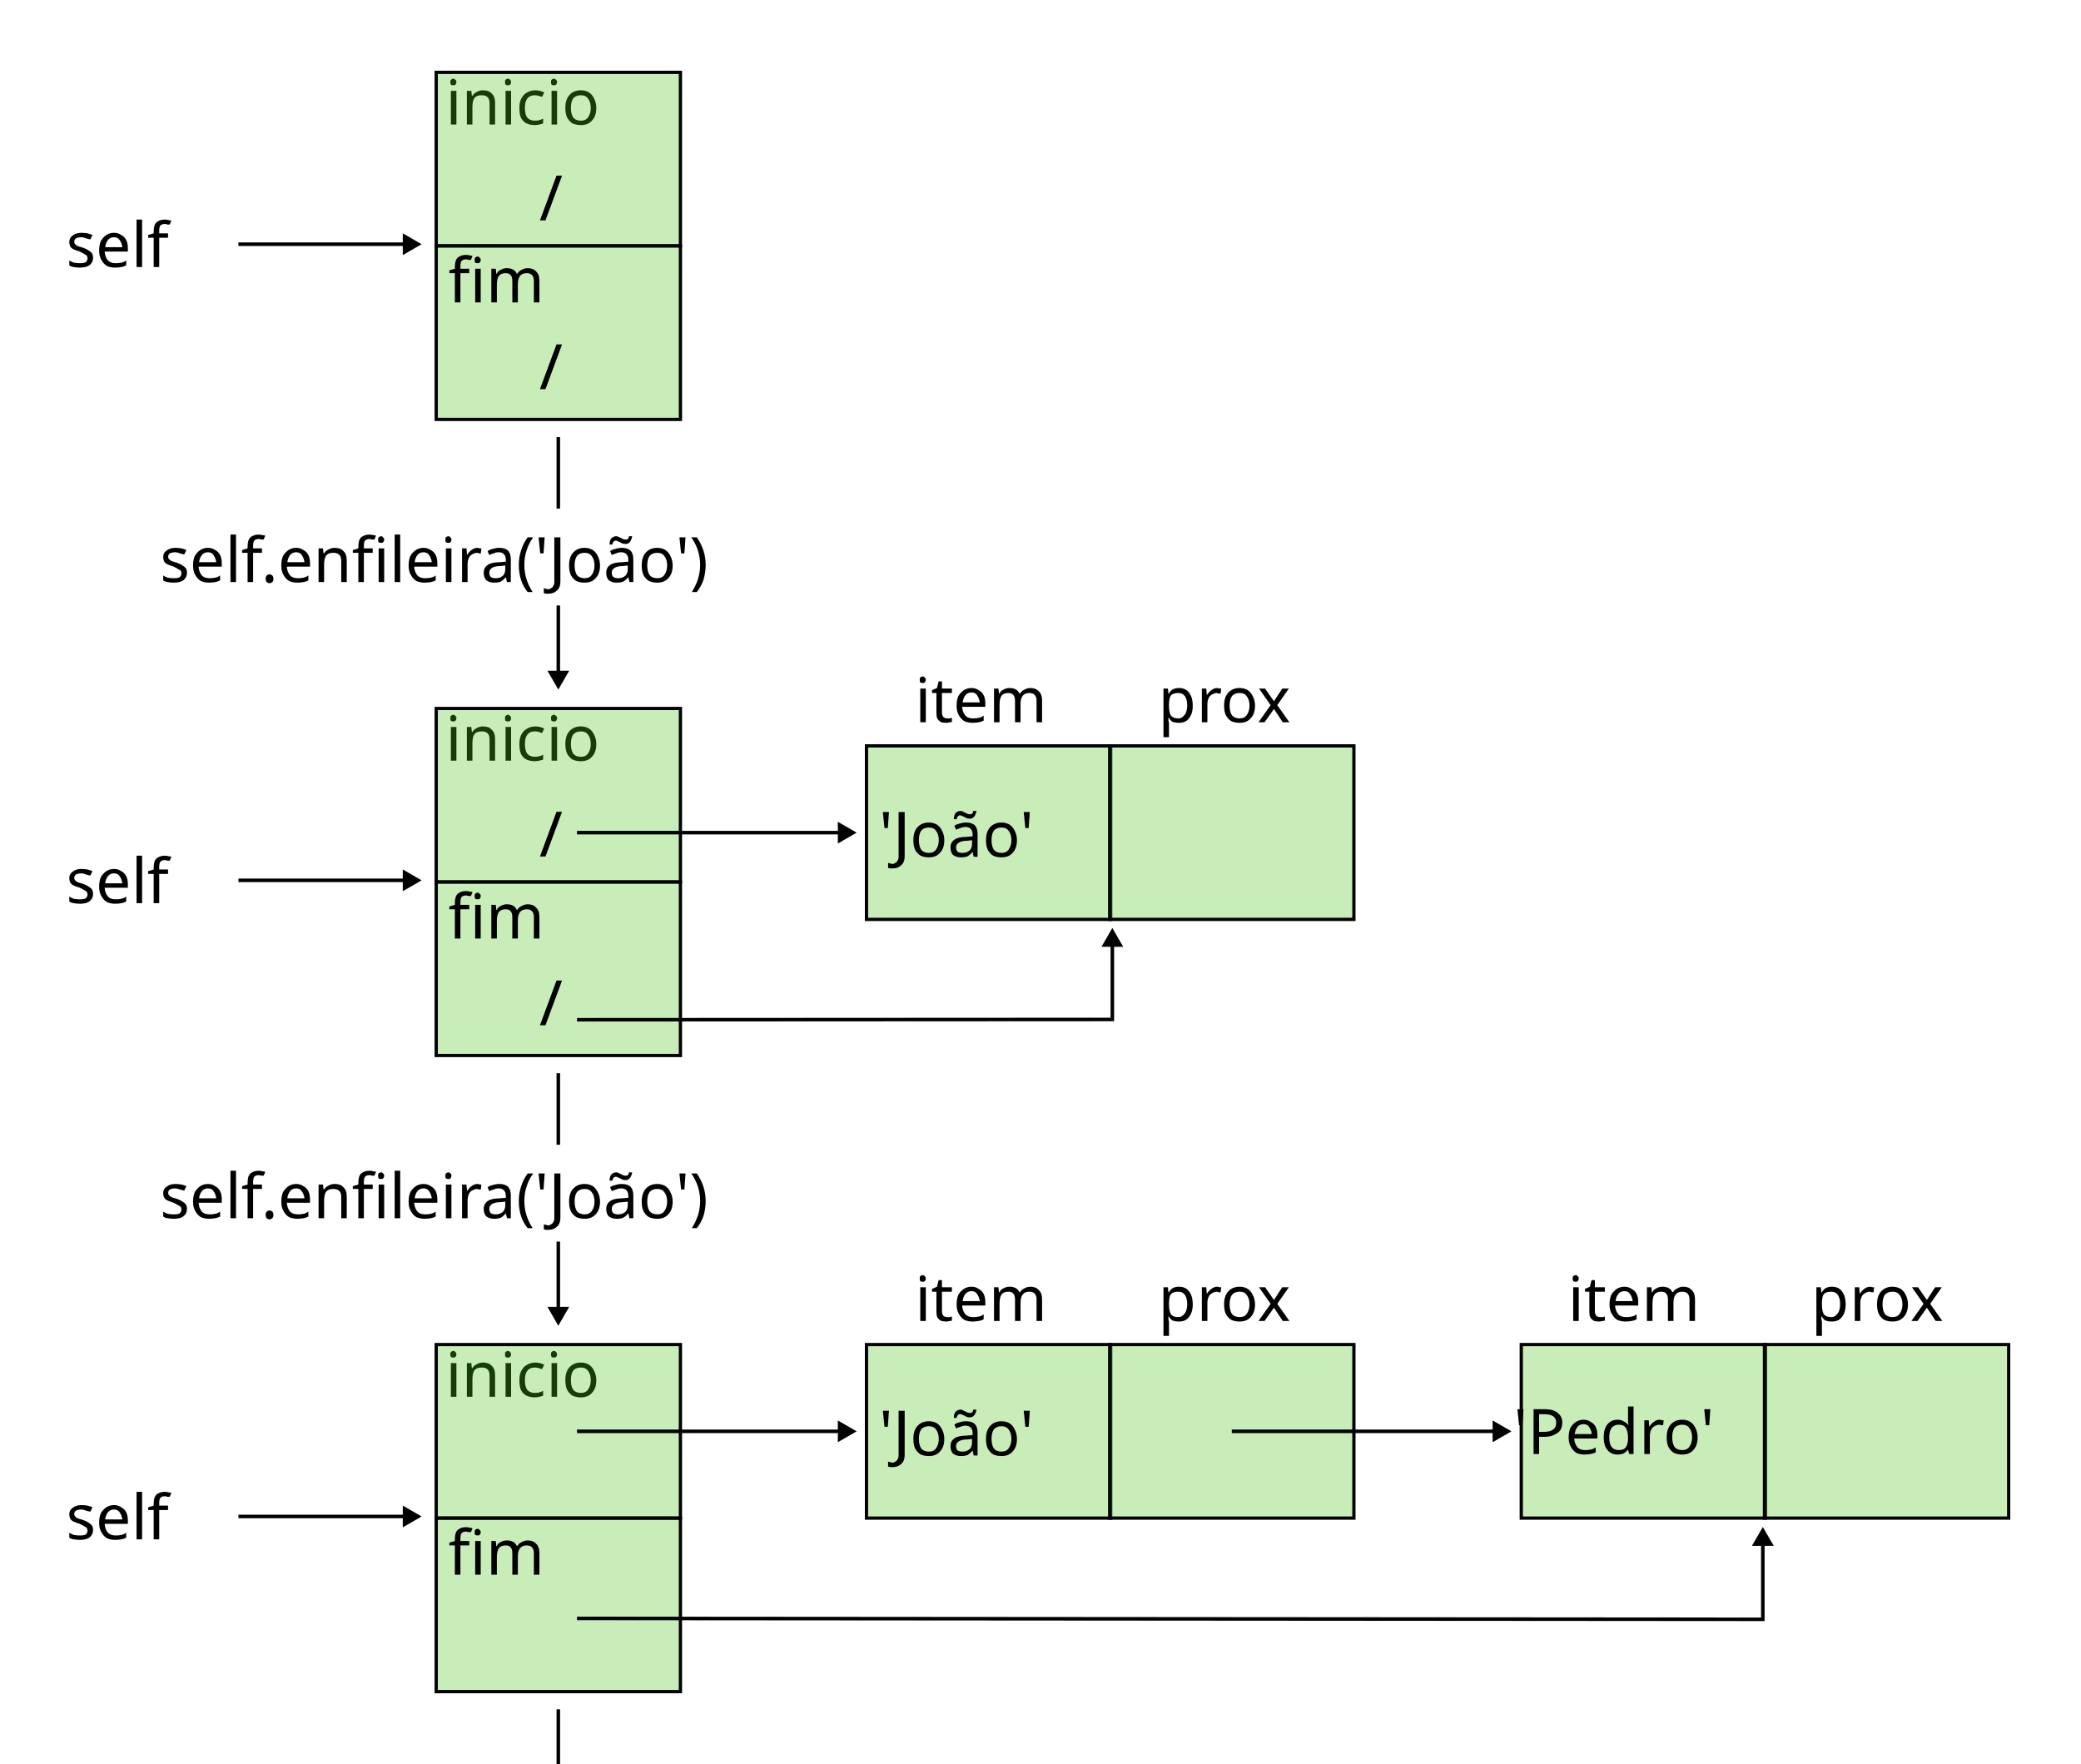
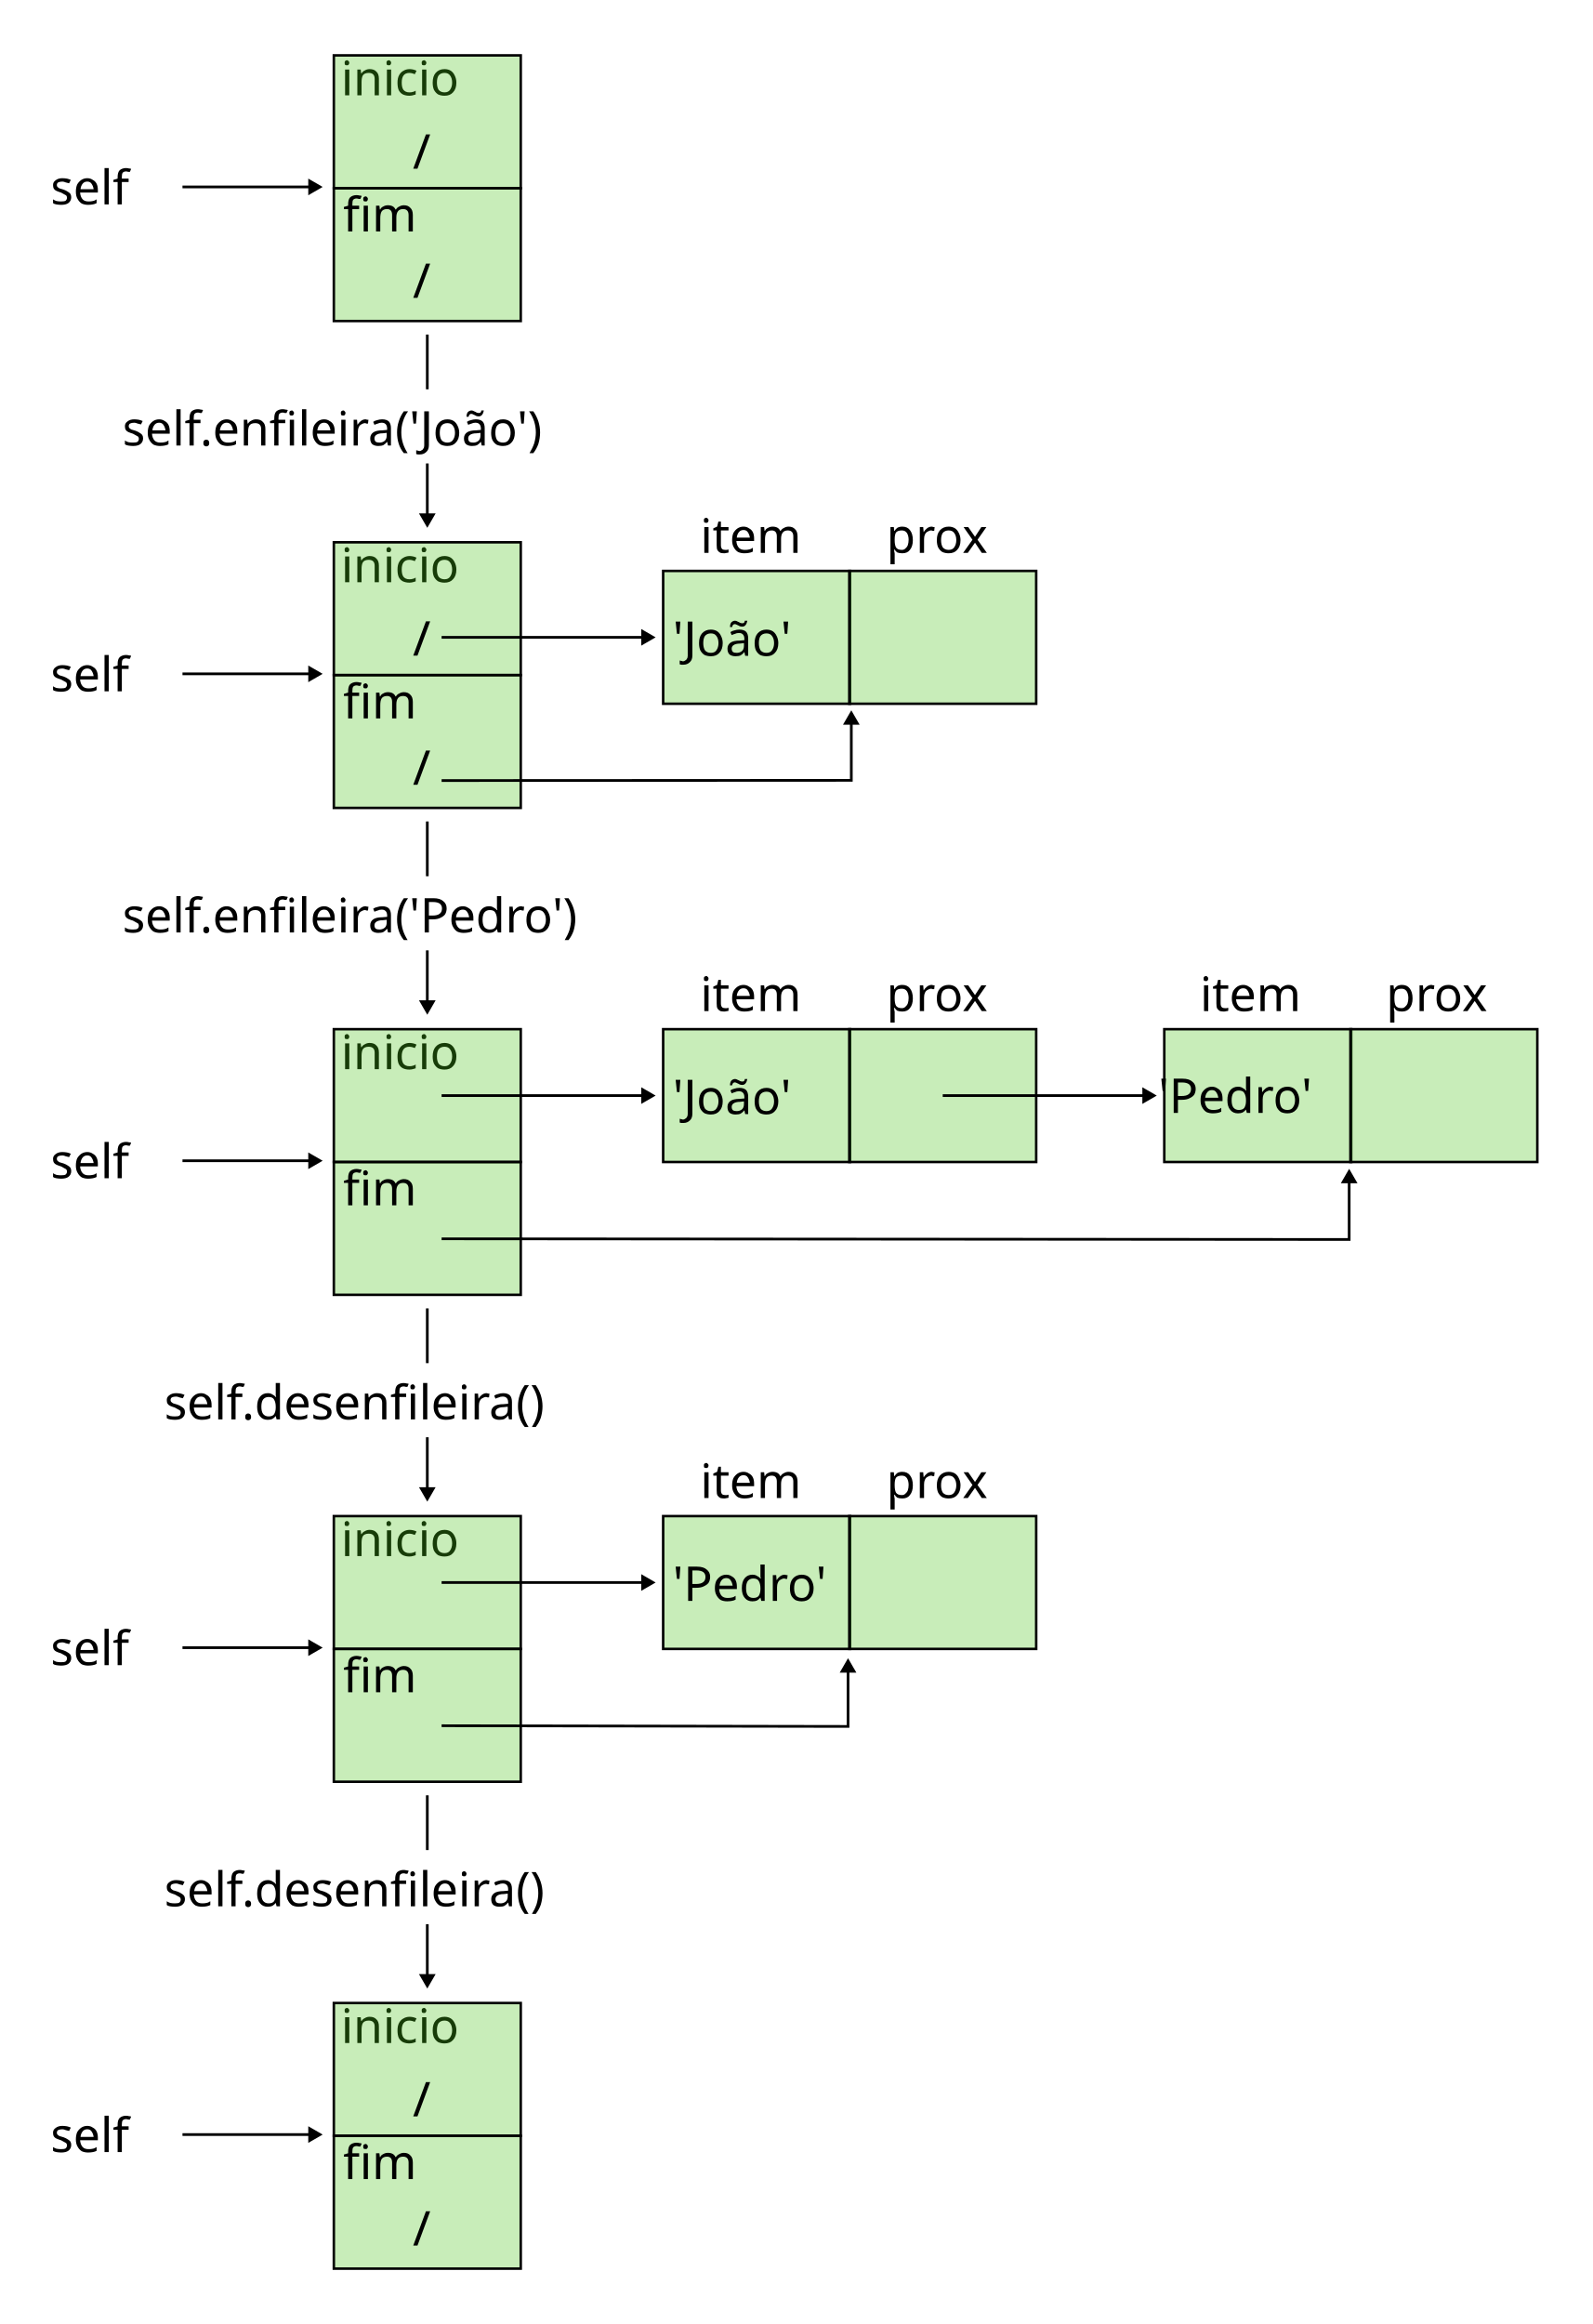
- <svg xmlns="http://www.w3.org/2000/svg" width="58.863mm" height="49.891mm" viewBox="0 0 58.863 49.891" version="1.1" id="svg1">
+ <svg xmlns="http://www.w3.org/2000/svg" width="58.863mm" height="85.874mm" viewBox="0 0 58.863 85.874" version="1.1" id="svg1">
  <defs id="defs1">
    <marker style="overflow:visible" id="Triangle" refX="0" refY="0" orient="auto-start-reverse" markerWidth="1" markerHeight="1" viewBox="0 0 1 1" preserveAspectRatio="xMidYMid">
      <path transform="scale(0.5)" style="fill:context-stroke;fill-rule:evenodd;stroke:context-stroke;stroke-width:1pt" d="M 5.77,0 -2.88,5 V -5 Z" id="path135" />
    </marker>
  </defs>
  <g id="layer1" transform="translate(-68.16059,-58.52085)">
    <text xml:space="preserve" style="font-style:normal;font-variant:normal;font-weight:normal;font-stretch:normal;font-size:1.764px;font-family:'Cascadia Mono';-inkscape-font-specification:'Cascadia Mono, Normal';font-variant-ligatures:normal;font-variant-caps:normal;font-variant-numeric:normal;font-variant-east-asian:normal;fill:#000000;fill-opacity:1;stroke:none;stroke-width:0.1;stroke-dasharray:none;stroke-opacity:1" x="100.915" y="95.882" id="text4">
      <tspan style="font-style:normal;font-variant:normal;font-weight:normal;font-stretch:normal;font-size:1.764px;font-family:'Cascadia Mono';-inkscape-font-specification:'Cascadia Mono, Normal';font-variant-ligatures:normal;font-variant-caps:normal;font-variant-numeric:normal;font-variant-east-asian:normal;fill:#000000;fill-opacity:1;stroke:none;stroke-width:0.1" x="100.915" y="95.882" id="tspan4">prox</tspan>
    </text>
    <text xml:space="preserve" style="font-style:normal;font-variant:normal;font-weight:normal;font-stretch:normal;font-size:1.764px;font-family:'Cascadia Mono';-inkscape-font-specification:'Cascadia Mono, Normal';font-variant-ligatures:normal;font-variant-caps:normal;font-variant-numeric:normal;font-variant-east-asian:normal;fill:#000000;fill-opacity:1;stroke:none;stroke-width:0.1;stroke-dasharray:none;stroke-opacity:1" x="80.759" y="98.026" id="text7">
      <tspan style="font-style:normal;font-variant:normal;font-weight:normal;font-stretch:normal;font-size:1.764px;font-family:'Cascadia Mono';-inkscape-font-specification:'Cascadia Mono, Normal';font-variant-ligatures:normal;font-variant-caps:normal;font-variant-numeric:normal;font-variant-east-asian:normal;stroke:none;stroke-width:0.1" x="80.759" y="98.026" id="tspan1">inicio</tspan>
    </text>
    <rect style="fill:#4ec41d;fill-opacity:0.306;stroke:#000000;stroke-width:0.092;stroke-dasharray:none;stroke-opacity:1" id="rect7" width="6.908" height="4.908" x="92.67" y="96.55" />
    <text xml:space="preserve" style="font-style:normal;font-variant:normal;font-weight:normal;font-stretch:normal;font-size:1.764px;font-family:'Cascadia Mono';-inkscape-font-specification:'Cascadia Mono, Normal';font-variant-ligatures:normal;font-variant-caps:normal;font-variant-numeric:normal;font-variant-east-asian:normal;fill:#000000;fill-opacity:1;stroke:none;stroke-width:0.1;stroke-dasharray:none;stroke-opacity:1" x="93.023" y="99.685" id="text8">
      <tspan id="tspan8" style="font-style:normal;font-variant:normal;font-weight:normal;font-stretch:normal;font-size:1.764px;font-family:'Cascadia Mono';-inkscape-font-specification:'Cascadia Mono, Normal';font-variant-ligatures:normal;font-variant-caps:normal;font-variant-numeric:normal;font-variant-east-asian:normal;stroke:none;stroke-width:0.1" x="93.023" y="99.685">'João'</tspan>
    </text>
    <rect style="fill:#4ec41d;fill-opacity:0.306;stroke:#000000;stroke-width:0.092;stroke-dasharray:none;stroke-opacity:1" id="rect8" width="6.908" height="4.908" x="99.549" y="96.55" />
    <rect style="fill:#4ec41d;fill-opacity:0.306;stroke:#000000;stroke-width:0.092;stroke-dasharray:none;stroke-opacity:1" id="rect9" width="6.908" height="4.908" x="111.191" y="96.55" />
    <text xml:space="preserve" style="font-style:normal;font-variant:normal;font-weight:normal;font-stretch:normal;font-size:1.764px;font-family:'Cascadia Mono';-inkscape-font-specification:'Cascadia Mono, Normal';font-variant-ligatures:normal;font-variant-caps:normal;font-variant-numeric:normal;font-variant-east-asian:normal;fill:#000000;fill-opacity:1;stroke:none;stroke-width:0.1;stroke-dasharray:none;stroke-opacity:1" x="110.974" y="99.642" id="text10">
      <tspan id="tspan10" style="font-style:normal;font-variant:normal;font-weight:normal;font-stretch:normal;font-size:1.764px;font-family:'Cascadia Mono';-inkscape-font-specification:'Cascadia Mono, Normal';font-variant-ligatures:normal;font-variant-caps:normal;font-variant-numeric:normal;font-variant-east-asian:normal;stroke:none;stroke-width:0.1" x="110.974" y="99.642">'Pedro'</tspan>
    </text>
    <rect style="fill:#4ec41d;fill-opacity:0.306;stroke:#000000;stroke-width:0.092;stroke-dasharray:none;stroke-opacity:1" id="rect10" width="6.908" height="4.908" x="118.07" y="96.55" />
    <path style="fill:#c6e9af;fill-opacity:1;stroke:#000000;stroke-width:0.1;stroke-dasharray:none;stroke-opacity:1;marker-end:url(#Triangle)" d="m 103.003,99.004 h 7.555" id="path10" />
    <text xml:space="preserve" style="font-style:normal;font-variant:normal;font-weight:normal;font-stretch:normal;font-size:1.764px;font-family:'Cascadia Mono';-inkscape-font-specification:'Cascadia Mono, Normal';font-variant-ligatures:normal;font-variant-caps:normal;font-variant-numeric:normal;font-variant-east-asian:normal;fill:#000000;fill-opacity:1;stroke:none;stroke-width:0.1;stroke-dasharray:none;stroke-opacity:1" x="94.036" y="95.882" id="text3">
      <tspan style="font-style:normal;font-variant:normal;font-weight:normal;font-stretch:normal;font-size:1.764px;font-family:'Cascadia Mono';-inkscape-font-specification:'Cascadia Mono, Normal';font-variant-ligatures:normal;font-variant-caps:normal;font-variant-numeric:normal;font-variant-east-asian:normal;fill:#000000;fill-opacity:1;stroke:none;stroke-width:0.1" x="94.036" y="95.882" id="tspan3">item</tspan>
    </text>
    <text xml:space="preserve" style="font-style:normal;font-variant:normal;font-weight:normal;font-stretch:normal;font-size:1.764px;font-family:'Cascadia Mono';-inkscape-font-specification:'Cascadia Mono, Normal';font-variant-ligatures:normal;font-variant-caps:normal;font-variant-numeric:normal;font-variant-east-asian:normal;fill:#000000;fill-opacity:1;stroke:none;stroke-width:0.1;stroke-dasharray:none;stroke-opacity:1" x="119.383" y="95.882" id="text5">
      <tspan style="font-style:normal;font-variant:normal;font-weight:normal;font-stretch:normal;font-size:1.764px;font-family:'Cascadia Mono';-inkscape-font-specification:'Cascadia Mono, Normal';font-variant-ligatures:normal;font-variant-caps:normal;font-variant-numeric:normal;font-variant-east-asian:normal;fill:#000000;fill-opacity:1;stroke:none;stroke-width:0.1" x="119.383" y="95.882" id="tspan5">prox</tspan>
    </text>
    <text xml:space="preserve" style="font-style:normal;font-variant:normal;font-weight:normal;font-stretch:normal;font-size:1.764px;font-family:'Cascadia Mono';-inkscape-font-specification:'Cascadia Mono, Normal';font-variant-ligatures:normal;font-variant-caps:normal;font-variant-numeric:normal;font-variant-east-asian:normal;fill:#000000;fill-opacity:1;stroke:none;stroke-width:0.1;stroke-dasharray:none;stroke-opacity:1" x="112.504" y="95.882" id="text6">
      <tspan style="font-style:normal;font-variant:normal;font-weight:normal;font-stretch:normal;font-size:1.764px;font-family:'Cascadia Mono';-inkscape-font-specification:'Cascadia Mono, Normal';font-variant-ligatures:normal;font-variant-caps:normal;font-variant-numeric:normal;font-variant-east-asian:normal;fill:#000000;fill-opacity:1;stroke:none;stroke-width:0.1" x="112.504" y="95.882" id="tspan6">item</tspan>
    </text>
    <rect style="fill:#4ec41d;fill-opacity:0.306;stroke:#000000;stroke-width:0.092;stroke-dasharray:none;stroke-opacity:1" id="rect13" width="6.908" height="4.908" x="80.499" y="96.55" />
    <path style="fill:#c6e9af;fill-opacity:1;stroke:#000000;stroke-width:0.1;stroke-dasharray:none;stroke-opacity:1;marker-end:url(#Triangle)" d="m 84.482,99.004 h 7.555" id="path14" />
    <rect style="fill:#4ec41d;fill-opacity:0.306;stroke:#000000;stroke-width:0.092;stroke-dasharray:none;stroke-opacity:1" id="rect14" width="6.908" height="4.908" x="80.499" y="101.458" />
    <text xml:space="preserve" style="font-style:normal;font-variant:normal;font-weight:normal;font-stretch:normal;font-size:1.764px;font-family:'Cascadia Mono';-inkscape-font-specification:'Cascadia Mono, Normal';font-variant-ligatures:normal;font-variant-caps:normal;font-variant-numeric:normal;font-variant-east-asian:normal;fill:#000000;fill-opacity:1;stroke:none;stroke-width:0.1;stroke-dasharray:none;stroke-opacity:1" x="80.839" y="103.056" id="text14">
      <tspan style="font-style:normal;font-variant:normal;font-weight:normal;font-stretch:normal;font-size:1.764px;font-family:'Cascadia Mono';-inkscape-font-specification:'Cascadia Mono, Normal';font-variant-ligatures:normal;font-variant-caps:normal;font-variant-numeric:normal;font-variant-east-asian:normal;stroke:none;stroke-width:0.1" x="80.839" y="103.056" id="tspan14">fim</tspan>
    </text>
    <path style="fill:none;fill-opacity:1;stroke:#000000;stroke-width:0.1;stroke-dasharray:none;stroke-opacity:1;marker-end:url(#Triangle)" d="m 84.482,104.296 33.542,0.025 v -2.256" id="path15" />
    <text xml:space="preserve" style="font-style:normal;font-variant:normal;font-weight:normal;font-stretch:normal;font-size:1.764px;font-family:'Cascadia Mono';-inkscape-font-specification:'Cascadia Mono, Normal';font-variant-ligatures:normal;font-variant-caps:normal;font-variant-numeric:normal;font-variant-east-asian:normal;fill:#000000;fill-opacity:1;stroke:none;stroke-width:0.1;stroke-dasharray:none;stroke-opacity:1" x="70.026" y="102.058" id="text15">
      <tspan style="font-style:normal;font-variant:normal;font-weight:normal;font-stretch:normal;font-size:1.764px;font-family:'Cascadia Mono';-inkscape-font-specification:'Cascadia Mono, Normal';font-variant-ligatures:normal;font-variant-caps:normal;font-variant-numeric:normal;font-variant-east-asian:normal;stroke:none;stroke-width:0.1" x="70.026" y="102.058" id="tspan15">self</tspan>
    </text>
    <path style="fill:#c6e9af;fill-opacity:1;stroke:#000000;stroke-width:0.1;stroke-dasharray:none;stroke-opacity:1;marker-end:url(#Triangle)" d="m 74.905,101.412 h 4.826" id="path16" />
    <text xml:space="preserve" style="font-style:normal;font-variant:normal;font-weight:normal;font-stretch:normal;font-size:1.764px;font-family:'Cascadia Mono';-inkscape-font-specification:'Cascadia Mono, Normal';font-variant-ligatures:normal;font-variant-caps:normal;font-variant-numeric:normal;font-variant-east-asian:normal;fill:#000000;fill-opacity:1;stroke:none;stroke-width:0.1;stroke-dasharray:none;stroke-opacity:1" x="80.759" y="62.043" id="text16">
      <tspan style="font-style:normal;font-variant:normal;font-weight:normal;font-stretch:normal;font-size:1.764px;font-family:'Cascadia Mono';-inkscape-font-specification:'Cascadia Mono, Normal';font-variant-ligatures:normal;font-variant-caps:normal;font-variant-numeric:normal;font-variant-east-asian:normal;stroke:none;stroke-width:0.1" x="80.759" y="62.043" id="tspan16">inicio</tspan>
    </text>
    <rect style="fill:#4ec41d;fill-opacity:0.306;stroke:#000000;stroke-width:0.092;stroke-dasharray:none;stroke-opacity:1" id="rect16" width="6.908" height="4.908" x="80.499" y="60.567" />
    <rect style="fill:#4ec41d;fill-opacity:0.306;stroke:#000000;stroke-width:0.092;stroke-dasharray:none;stroke-opacity:1" id="rect17" width="6.908" height="4.908" x="80.499" y="65.475" />
    <text xml:space="preserve" style="font-style:normal;font-variant:normal;font-weight:normal;font-stretch:normal;font-size:1.764px;font-family:'Cascadia Mono';-inkscape-font-specification:'Cascadia Mono, Normal';font-variant-ligatures:normal;font-variant-caps:normal;font-variant-numeric:normal;font-variant-east-asian:normal;fill:#000000;fill-opacity:1;stroke:none;stroke-width:0.1;stroke-dasharray:none;stroke-opacity:1" x="80.839" y="67.073" id="text17">
      <tspan style="font-style:normal;font-variant:normal;font-weight:normal;font-stretch:normal;font-size:1.764px;font-family:'Cascadia Mono';-inkscape-font-specification:'Cascadia Mono, Normal';font-variant-ligatures:normal;font-variant-caps:normal;font-variant-numeric:normal;font-variant-east-asian:normal;stroke:none;stroke-width:0.1" x="80.839" y="67.073" id="tspan17">fim</tspan>
    </text>
    <text xml:space="preserve" style="font-style:normal;font-variant:normal;font-weight:normal;font-stretch:normal;font-size:1.764px;font-family:'Cascadia Mono';-inkscape-font-specification:'Cascadia Mono, Normal';font-variant-ligatures:normal;font-variant-caps:normal;font-variant-numeric:normal;font-variant-east-asian:normal;fill:#000000;fill-opacity:1;stroke:none;stroke-width:0.1;stroke-dasharray:none;stroke-opacity:1" x="70.026" y="66.074" id="text18">
      <tspan style="font-style:normal;font-variant:normal;font-weight:normal;font-stretch:normal;font-size:1.764px;font-family:'Cascadia Mono';-inkscape-font-specification:'Cascadia Mono, Normal';font-variant-ligatures:normal;font-variant-caps:normal;font-variant-numeric:normal;font-variant-east-asian:normal;stroke:none;stroke-width:0.1" x="70.026" y="66.074" id="tspan18">self</tspan>
    </text>
    <path style="fill:#c6e9af;fill-opacity:1;stroke:#000000;stroke-width:0.1;stroke-dasharray:none;stroke-opacity:1;marker-end:url(#Triangle)" d="m 74.905,65.428 h 4.826" id="path18" />
    <text xml:space="preserve" style="font-style:normal;font-variant:normal;font-weight:normal;font-stretch:normal;font-size:1.764px;font-family:'Cascadia Mono';-inkscape-font-specification:'Cascadia Mono, Normal';font-variant-ligatures:normal;font-variant-caps:normal;font-variant-numeric:normal;font-variant-east-asian:normal;fill:#000000;fill-opacity:1;stroke:none;stroke-width:0.1;stroke-dasharray:none;stroke-opacity:1" x="83.417" y="69.528" id="text19">
      <tspan id="tspan19" style="font-style:normal;font-variant:normal;font-weight:normal;font-stretch:normal;font-size:1.764px;font-family:'Cascadia Mono';-inkscape-font-specification:'Cascadia Mono, Normal';font-variant-ligatures:normal;font-variant-caps:normal;font-variant-numeric:normal;font-variant-east-asian:normal;stroke:none;stroke-width:0.1" x="83.417" y="69.528">/</tspan>
    </text>
    <text xml:space="preserve" style="font-style:normal;font-variant:normal;font-weight:normal;font-stretch:normal;font-size:1.764px;font-family:'Cascadia Mono';-inkscape-font-specification:'Cascadia Mono, Normal';font-variant-ligatures:normal;font-variant-caps:normal;font-variant-numeric:normal;font-variant-east-asian:normal;fill:#000000;fill-opacity:1;stroke:none;stroke-width:0.1;stroke-dasharray:none;stroke-opacity:1" x="83.417" y="64.754" id="text20">
      <tspan id="tspan20" style="font-style:normal;font-variant:normal;font-weight:normal;font-stretch:normal;font-size:1.764px;font-family:'Cascadia Mono';-inkscape-font-specification:'Cascadia Mono, Normal';font-variant-ligatures:normal;font-variant-caps:normal;font-variant-numeric:normal;font-variant-east-asian:normal;stroke:none;stroke-width:0.1" x="83.417" y="64.754">/</tspan>
    </text>
    <text xml:space="preserve" style="font-style:normal;font-variant:normal;font-weight:normal;font-stretch:normal;font-size:1.764px;font-family:'Cascadia Mono';-inkscape-font-specification:'Cascadia Mono, Normal';font-variant-ligatures:normal;font-variant-caps:normal;font-variant-numeric:normal;font-variant-east-asian:normal;fill:#000000;fill-opacity:1;stroke:none;stroke-width:0.1;stroke-dasharray:none;stroke-opacity:1" x="80.759" y="80.034" id="text21">
      <tspan style="font-style:normal;font-variant:normal;font-weight:normal;font-stretch:normal;font-size:1.764px;font-family:'Cascadia Mono';-inkscape-font-specification:'Cascadia Mono, Normal';font-variant-ligatures:normal;font-variant-caps:normal;font-variant-numeric:normal;font-variant-east-asian:normal;stroke:none;stroke-width:0.1" x="80.759" y="80.034" id="tspan21">inicio</tspan>
    </text>
    <rect style="fill:#4ec41d;fill-opacity:0.306;stroke:#000000;stroke-width:0.092;stroke-dasharray:none;stroke-opacity:1" id="rect21" width="6.908" height="4.908" x="80.499" y="78.559" />
    <rect style="fill:#4ec41d;fill-opacity:0.306;stroke:#000000;stroke-width:0.092;stroke-dasharray:none;stroke-opacity:1" id="rect22" width="6.908" height="4.908" x="80.499" y="83.466" />
    <text xml:space="preserve" style="font-style:normal;font-variant:normal;font-weight:normal;font-stretch:normal;font-size:1.764px;font-family:'Cascadia Mono';-inkscape-font-specification:'Cascadia Mono, Normal';font-variant-ligatures:normal;font-variant-caps:normal;font-variant-numeric:normal;font-variant-east-asian:normal;fill:#000000;fill-opacity:1;stroke:none;stroke-width:0.1;stroke-dasharray:none;stroke-opacity:1" x="80.839" y="85.065" id="text22">
      <tspan style="font-style:normal;font-variant:normal;font-weight:normal;font-stretch:normal;font-size:1.764px;font-family:'Cascadia Mono';-inkscape-font-specification:'Cascadia Mono, Normal';font-variant-ligatures:normal;font-variant-caps:normal;font-variant-numeric:normal;font-variant-east-asian:normal;stroke:none;stroke-width:0.1" x="80.839" y="85.065" id="tspan22">fim</tspan>
    </text>
    <text xml:space="preserve" style="font-style:normal;font-variant:normal;font-weight:normal;font-stretch:normal;font-size:1.764px;font-family:'Cascadia Mono';-inkscape-font-specification:'Cascadia Mono, Normal';font-variant-ligatures:normal;font-variant-caps:normal;font-variant-numeric:normal;font-variant-east-asian:normal;fill:#000000;fill-opacity:1;stroke:none;stroke-width:0.1;stroke-dasharray:none;stroke-opacity:1" x="70.026" y="84.066" id="text23">
      <tspan style="font-style:normal;font-variant:normal;font-weight:normal;font-stretch:normal;font-size:1.764px;font-family:'Cascadia Mono';-inkscape-font-specification:'Cascadia Mono, Normal';font-variant-ligatures:normal;font-variant-caps:normal;font-variant-numeric:normal;font-variant-east-asian:normal;stroke:none;stroke-width:0.1" x="70.026" y="84.066" id="tspan23">self</tspan>
    </text>
    <path style="fill:#c6e9af;fill-opacity:1;stroke:#000000;stroke-width:0.1;stroke-dasharray:none;stroke-opacity:1;marker-end:url(#Triangle)" d="m 74.905,83.42 h 4.826" id="path23" />
    <text xml:space="preserve" style="font-style:normal;font-variant:normal;font-weight:normal;font-stretch:normal;font-size:1.764px;font-family:'Cascadia Mono';-inkscape-font-specification:'Cascadia Mono, Normal';font-variant-ligatures:normal;font-variant-caps:normal;font-variant-numeric:normal;font-variant-east-asian:normal;fill:#000000;fill-opacity:1;stroke:none;stroke-width:0.1;stroke-dasharray:none;stroke-opacity:1" x="83.417" y="87.52" id="text24">
      <tspan id="tspan24" style="font-style:normal;font-variant:normal;font-weight:normal;font-stretch:normal;font-size:1.764px;font-family:'Cascadia Mono';-inkscape-font-specification:'Cascadia Mono, Normal';font-variant-ligatures:normal;font-variant-caps:normal;font-variant-numeric:normal;font-variant-east-asian:normal;stroke:none;stroke-width:0.1" x="83.417" y="87.52">/</tspan>
    </text>
    <text xml:space="preserve" style="font-style:normal;font-variant:normal;font-weight:normal;font-stretch:normal;font-size:1.764px;font-family:'Cascadia Mono';-inkscape-font-specification:'Cascadia Mono, Normal';font-variant-ligatures:normal;font-variant-caps:normal;font-variant-numeric:normal;font-variant-east-asian:normal;fill:#000000;fill-opacity:1;stroke:none;stroke-width:0.1;stroke-dasharray:none;stroke-opacity:1" x="83.417" y="82.746" id="text25">
      <tspan id="tspan25" style="font-style:normal;font-variant:normal;font-weight:normal;font-stretch:normal;font-size:1.764px;font-family:'Cascadia Mono';-inkscape-font-specification:'Cascadia Mono, Normal';font-variant-ligatures:normal;font-variant-caps:normal;font-variant-numeric:normal;font-variant-east-asian:normal;stroke:none;stroke-width:0.1" x="83.417" y="82.746">/</tspan>
    </text>
    <text xml:space="preserve" style="font-style:normal;font-variant:normal;font-weight:normal;font-stretch:normal;font-size:1.764px;font-family:'Cascadia Mono';-inkscape-font-specification:'Cascadia Mono, Normal';font-variant-ligatures:normal;font-variant-caps:normal;font-variant-numeric:normal;font-variant-east-asian:normal;fill:#000000;fill-opacity:1;stroke:none;stroke-width:0.1;stroke-dasharray:none;stroke-opacity:1" x="72.682" y="74.985" id="text26">
      <tspan style="font-style:normal;font-variant:normal;font-weight:normal;font-stretch:normal;font-size:1.764px;font-family:'Cascadia Mono';-inkscape-font-specification:'Cascadia Mono, Normal';font-variant-ligatures:normal;font-variant-caps:normal;font-variant-numeric:normal;font-variant-east-asian:normal;stroke:none;stroke-width:0.1" x="72.682" y="74.985" id="tspan26">self.enfileira('João')</tspan>
    </text>
    <path style="fill:none;fill-opacity:1;stroke:#000000;stroke-width:0.1;stroke-dasharray:none;stroke-opacity:1" d="M 83.953,70.883 V 72.906" id="path26" />
    <text xml:space="preserve" style="font-style:normal;font-variant:normal;font-weight:normal;font-stretch:normal;font-size:1.764px;font-family:'Cascadia Mono';-inkscape-font-specification:'Cascadia Mono, Normal';font-variant-ligatures:normal;font-variant-caps:normal;font-variant-numeric:normal;font-variant-east-asian:normal;fill:#000000;fill-opacity:1;stroke:none;stroke-width:0.1;stroke-dasharray:none;stroke-opacity:1" x="100.915" y="78.949" id="text27">
      <tspan style="font-style:normal;font-variant:normal;font-weight:normal;font-stretch:normal;font-size:1.764px;font-family:'Cascadia Mono';-inkscape-font-specification:'Cascadia Mono, Normal';font-variant-ligatures:normal;font-variant-caps:normal;font-variant-numeric:normal;font-variant-east-asian:normal;fill:#000000;fill-opacity:1;stroke:none;stroke-width:0.1" x="100.915" y="78.949" id="tspan27">prox</tspan>
    </text>
    <rect style="fill:#4ec41d;fill-opacity:0.306;stroke:#000000;stroke-width:0.092;stroke-dasharray:none;stroke-opacity:1" id="rect27" width="6.908" height="4.908" x="92.67" y="79.617" />
    <text xml:space="preserve" style="font-style:normal;font-variant:normal;font-weight:normal;font-stretch:normal;font-size:1.764px;font-family:'Cascadia Mono';-inkscape-font-specification:'Cascadia Mono, Normal';font-variant-ligatures:normal;font-variant-caps:normal;font-variant-numeric:normal;font-variant-east-asian:normal;fill:#000000;fill-opacity:1;stroke:none;stroke-width:0.1;stroke-dasharray:none;stroke-opacity:1" x="93.023" y="82.751" id="text28">
      <tspan id="tspan28" style="font-style:normal;font-variant:normal;font-weight:normal;font-stretch:normal;font-size:1.764px;font-family:'Cascadia Mono';-inkscape-font-specification:'Cascadia Mono, Normal';font-variant-ligatures:normal;font-variant-caps:normal;font-variant-numeric:normal;font-variant-east-asian:normal;stroke:none;stroke-width:0.1" x="93.023" y="82.751">'João'</tspan>
    </text>
    <rect style="fill:#4ec41d;fill-opacity:0.306;stroke:#000000;stroke-width:0.092;stroke-dasharray:none;stroke-opacity:1" id="rect28" width="6.908" height="4.908" x="99.549" y="79.617" />
    <text xml:space="preserve" style="font-style:normal;font-variant:normal;font-weight:normal;font-stretch:normal;font-size:1.764px;font-family:'Cascadia Mono';-inkscape-font-specification:'Cascadia Mono, Normal';font-variant-ligatures:normal;font-variant-caps:normal;font-variant-numeric:normal;font-variant-east-asian:normal;fill:#000000;fill-opacity:1;stroke:none;stroke-width:0.1;stroke-dasharray:none;stroke-opacity:1" x="94.036" y="78.949" id="text33">
      <tspan style="font-style:normal;font-variant:normal;font-weight:normal;font-stretch:normal;font-size:1.764px;font-family:'Cascadia Mono';-inkscape-font-specification:'Cascadia Mono, Normal';font-variant-ligatures:normal;font-variant-caps:normal;font-variant-numeric:normal;font-variant-east-asian:normal;fill:#000000;fill-opacity:1;stroke:none;stroke-width:0.1" x="94.036" y="78.949" id="tspan33">item</tspan>
    </text>
    <path style="fill:#c6e9af;fill-opacity:1;stroke:#000000;stroke-width:0.1;stroke-dasharray:none;stroke-opacity:1;marker-end:url(#Triangle)" d="m 84.482,82.071 h 7.555" id="path37" />
    <path style="fill:none;fill-opacity:1;stroke:#000000;stroke-width:0.1;stroke-dasharray:none;stroke-opacity:1;marker-end:url(#Triangle)" d="m 84.482,87.363 15.142,-0.008 v -2.232" id="path38" />
    <path style="fill:none;fill-opacity:1;stroke:#000000;stroke-width:0.1;stroke-dasharray:none;stroke-opacity:1;marker-end:url(#Triangle)" d="m 83.953,75.646 v 2.023" id="path39" />
    <text xml:space="preserve" style="font-style:normal;font-variant:normal;font-weight:normal;font-stretch:normal;font-size:1.764px;font-family:'Cascadia Mono';-inkscape-font-specification:'Cascadia Mono, Normal';font-variant-ligatures:normal;font-variant-caps:normal;font-variant-numeric:normal;font-variant-east-asian:normal;fill:#000000;fill-opacity:1;stroke:none;stroke-width:0.1;stroke-dasharray:none;stroke-opacity:1" x="72.682" y="92.976" id="text39">
-       <tspan style="font-style:normal;font-variant:normal;font-weight:normal;font-stretch:normal;font-size:1.764px;font-family:'Cascadia Mono';-inkscape-font-specification:'Cascadia Mono, Normal';font-variant-ligatures:normal;font-variant-caps:normal;font-variant-numeric:normal;font-variant-east-asian:normal;stroke:none;stroke-width:0.1" x="72.682" y="92.976" id="tspan39">self.enfileira('João')</tspan>
+       <tspan style="font-style:normal;font-variant:normal;font-weight:normal;font-stretch:normal;font-size:1.764px;font-family:'Cascadia Mono';-inkscape-font-specification:'Cascadia Mono, Normal';font-variant-ligatures:normal;font-variant-caps:normal;font-variant-numeric:normal;font-variant-east-asian:normal;stroke:none;stroke-width:0.1" x="72.682" y="92.976" id="tspan39">self.enfileira('Pedro')</tspan>
    </text>
    <path style="fill:none;fill-opacity:1;stroke:#000000;stroke-width:0.1;stroke-dasharray:none;stroke-opacity:1" d="m 83.953,88.875 v 2.023" id="path40" />
    <path style="fill:none;fill-opacity:1;stroke:#000000;stroke-width:0.1;stroke-dasharray:none;stroke-opacity:1;marker-end:url(#Triangle)" d="m 83.953,93.638 v 2.023" id="path41" />
    <text xml:space="preserve" style="font-style:normal;font-variant:normal;font-weight:normal;font-stretch:normal;font-size:1.764px;font-family:'Cascadia Mono';-inkscape-font-specification:'Cascadia Mono, Normal';font-variant-ligatures:normal;font-variant-caps:normal;font-variant-numeric:normal;font-variant-east-asian:normal;fill:#000000;fill-opacity:1;stroke:none;stroke-width:0.1;stroke-dasharray:none;stroke-opacity:1" x="100.915" y="113.874" id="text41">
      <tspan style="font-style:normal;font-variant:normal;font-weight:normal;font-stretch:normal;font-size:1.764px;font-family:'Cascadia Mono';-inkscape-font-specification:'Cascadia Mono, Normal';font-variant-ligatures:normal;font-variant-caps:normal;font-variant-numeric:normal;font-variant-east-asian:normal;fill:#000000;fill-opacity:1;stroke:none;stroke-width:0.1" x="100.915" y="113.874" id="tspan41">prox</tspan>
    </text>
    <text xml:space="preserve" style="font-style:normal;font-variant:normal;font-weight:normal;font-stretch:normal;font-size:1.764px;font-family:'Cascadia Mono';-inkscape-font-specification:'Cascadia Mono, Normal';font-variant-ligatures:normal;font-variant-caps:normal;font-variant-numeric:normal;font-variant-east-asian:normal;fill:#000000;fill-opacity:1;stroke:none;stroke-width:0.1;stroke-dasharray:none;stroke-opacity:1" x="80.759" y="116.018" id="text42">
      <tspan style="font-style:normal;font-variant:normal;font-weight:normal;font-stretch:normal;font-size:1.764px;font-family:'Cascadia Mono';-inkscape-font-specification:'Cascadia Mono, Normal';font-variant-ligatures:normal;font-variant-caps:normal;font-variant-numeric:normal;font-variant-east-asian:normal;stroke:none;stroke-width:0.1" x="80.759" y="116.018" id="tspan42">inicio</tspan>
    </text>
    <rect style="fill:#4ec41d;fill-opacity:0.306;stroke:#000000;stroke-width:0.092;stroke-dasharray:none;stroke-opacity:1" id="rect42" width="6.908" height="4.908" x="92.67" y="114.542" />
    <text xml:space="preserve" style="font-style:normal;font-variant:normal;font-weight:normal;font-stretch:normal;font-size:1.764px;font-family:'Cascadia Mono';-inkscape-font-specification:'Cascadia Mono, Normal';font-variant-ligatures:normal;font-variant-caps:normal;font-variant-numeric:normal;font-variant-east-asian:normal;fill:#000000;fill-opacity:1;stroke:none;stroke-width:0.1;stroke-dasharray:none;stroke-opacity:1" x="93.023" y="117.676" id="text43">
      <tspan id="tspan43" style="font-style:normal;font-variant:normal;font-weight:normal;font-stretch:normal;font-size:1.764px;font-family:'Cascadia Mono';-inkscape-font-specification:'Cascadia Mono, Normal';font-variant-ligatures:normal;font-variant-caps:normal;font-variant-numeric:normal;font-variant-east-asian:normal;stroke:none;stroke-width:0.1" x="93.023" y="117.676">'Pedro'</tspan>
    </text>
    <rect style="fill:#4ec41d;fill-opacity:0.306;stroke:#000000;stroke-width:0.092;stroke-dasharray:none;stroke-opacity:1" id="rect43" width="6.908" height="4.908" x="99.549" y="114.542" />
    <text xml:space="preserve" style="font-style:normal;font-variant:normal;font-weight:normal;font-stretch:normal;font-size:1.764px;font-family:'Cascadia Mono';-inkscape-font-specification:'Cascadia Mono, Normal';font-variant-ligatures:normal;font-variant-caps:normal;font-variant-numeric:normal;font-variant-east-asian:normal;fill:#000000;fill-opacity:1;stroke:none;stroke-width:0.1;stroke-dasharray:none;stroke-opacity:1" x="94.036" y="113.874" id="text45">
      <tspan style="font-style:normal;font-variant:normal;font-weight:normal;font-stretch:normal;font-size:1.764px;font-family:'Cascadia Mono';-inkscape-font-specification:'Cascadia Mono, Normal';font-variant-ligatures:normal;font-variant-caps:normal;font-variant-numeric:normal;font-variant-east-asian:normal;fill:#000000;fill-opacity:1;stroke:none;stroke-width:0.1" x="94.036" y="113.874" id="tspan45">item</tspan>
    </text>
    <rect style="fill:#4ec41d;fill-opacity:0.306;stroke:#000000;stroke-width:0.092;stroke-dasharray:none;stroke-opacity:1" id="rect46" width="6.908" height="4.908" x="80.499" y="114.542" />
    <path style="fill:#c6e9af;fill-opacity:1;stroke:#000000;stroke-width:0.1;stroke-dasharray:none;stroke-opacity:1;marker-end:url(#Triangle)" d="m 84.482,116.996 h 7.555" id="path46" />
    <rect style="fill:#4ec41d;fill-opacity:0.306;stroke:#000000;stroke-width:0.092;stroke-dasharray:none;stroke-opacity:1" id="rect47" width="6.908" height="4.908" x="80.499" y="119.45" />
    <text xml:space="preserve" style="font-style:normal;font-variant:normal;font-weight:normal;font-stretch:normal;font-size:1.764px;font-family:'Cascadia Mono';-inkscape-font-specification:'Cascadia Mono, Normal';font-variant-ligatures:normal;font-variant-caps:normal;font-variant-numeric:normal;font-variant-east-asian:normal;fill:#000000;fill-opacity:1;stroke:none;stroke-width:0.1;stroke-dasharray:none;stroke-opacity:1" x="80.839" y="121.048" id="text47">
      <tspan style="font-style:normal;font-variant:normal;font-weight:normal;font-stretch:normal;font-size:1.764px;font-family:'Cascadia Mono';-inkscape-font-specification:'Cascadia Mono, Normal';font-variant-ligatures:normal;font-variant-caps:normal;font-variant-numeric:normal;font-variant-east-asian:normal;stroke:none;stroke-width:0.1" x="80.839" y="121.048" id="tspan47">fim</tspan>
    </text>
    <path style="fill:none;fill-opacity:1;stroke:#000000;stroke-width:0.1;stroke-dasharray:none;stroke-opacity:1;marker-end:url(#Triangle)" d="m 84.482,122.288 15.021,0.026 4e-6,-2.165" id="path47" />
    <text xml:space="preserve" style="font-style:normal;font-variant:normal;font-weight:normal;font-stretch:normal;font-size:1.764px;font-family:'Cascadia Mono';-inkscape-font-specification:'Cascadia Mono, Normal';font-variant-ligatures:normal;font-variant-caps:normal;font-variant-numeric:normal;font-variant-east-asian:normal;fill:#000000;fill-opacity:1;stroke:none;stroke-width:0.1;stroke-dasharray:none;stroke-opacity:1" x="70.026" y="120.049" id="text48">
      <tspan style="font-style:normal;font-variant:normal;font-weight:normal;font-stretch:normal;font-size:1.764px;font-family:'Cascadia Mono';-inkscape-font-specification:'Cascadia Mono, Normal';font-variant-ligatures:normal;font-variant-caps:normal;font-variant-numeric:normal;font-variant-east-asian:normal;stroke:none;stroke-width:0.1" x="70.026" y="120.049" id="tspan48">self</tspan>
    </text>
    <path style="fill:#c6e9af;fill-opacity:1;stroke:#000000;stroke-width:0.1;stroke-dasharray:none;stroke-opacity:1;marker-end:url(#Triangle)" d="m 74.905,119.404 h 4.826" id="path48" />
    <text xml:space="preserve" style="font-style:normal;font-variant:normal;font-weight:normal;font-stretch:normal;font-size:1.764px;font-family:'Cascadia Mono';-inkscape-font-specification:'Cascadia Mono, Normal';font-variant-ligatures:normal;font-variant-caps:normal;font-variant-numeric:normal;font-variant-east-asian:normal;fill:#000000;fill-opacity:1;stroke:none;stroke-width:0.1;stroke-dasharray:none;stroke-opacity:1" x="74.232" y="110.968" id="text49">
      <tspan style="font-style:normal;font-variant:normal;font-weight:normal;font-stretch:normal;font-size:1.764px;font-family:'Cascadia Mono';-inkscape-font-specification:'Cascadia Mono, Normal';font-variant-ligatures:normal;font-variant-caps:normal;font-variant-numeric:normal;font-variant-east-asian:normal;stroke:none;stroke-width:0.1" x="74.232" y="110.968" id="tspan49">self.desenfileira()</tspan>
    </text>
    <path style="fill:none;fill-opacity:1;stroke:#000000;stroke-width:0.1;stroke-dasharray:none;stroke-opacity:1" d="m 83.953,106.867 v 2.023" id="path49" />
    <path style="fill:none;fill-opacity:1;stroke:#000000;stroke-width:0.1;stroke-dasharray:none;stroke-opacity:1;marker-end:url(#Triangle)" d="m 83.953,111.629 v 2.023" id="path50" />
    <text xml:space="preserve" style="font-style:normal;font-variant:normal;font-weight:normal;font-stretch:normal;font-size:1.764px;font-family:'Cascadia Mono';-inkscape-font-specification:'Cascadia Mono, Normal';font-variant-ligatures:normal;font-variant-caps:normal;font-variant-numeric:normal;font-variant-east-asian:normal;fill:#000000;fill-opacity:1;stroke:none;stroke-width:0.1;stroke-dasharray:none;stroke-opacity:1" x="80.759" y="134.009" id="text50">
      <tspan style="font-style:normal;font-variant:normal;font-weight:normal;font-stretch:normal;font-size:1.764px;font-family:'Cascadia Mono';-inkscape-font-specification:'Cascadia Mono, Normal';font-variant-ligatures:normal;font-variant-caps:normal;font-variant-numeric:normal;font-variant-east-asian:normal;stroke:none;stroke-width:0.1" x="80.759" y="134.009" id="tspan50">inicio</tspan>
    </text>
    <rect style="fill:#4ec41d;fill-opacity:0.306;stroke:#000000;stroke-width:0.092;stroke-dasharray:none;stroke-opacity:1" id="rect50" width="6.908" height="4.908" x="80.499" y="132.534" />
    <rect style="fill:#4ec41d;fill-opacity:0.306;stroke:#000000;stroke-width:0.092;stroke-dasharray:none;stroke-opacity:1" id="rect51" width="6.908" height="4.908" x="80.499" y="137.441" />
    <text xml:space="preserve" style="font-style:normal;font-variant:normal;font-weight:normal;font-stretch:normal;font-size:1.764px;font-family:'Cascadia Mono';-inkscape-font-specification:'Cascadia Mono, Normal';font-variant-ligatures:normal;font-variant-caps:normal;font-variant-numeric:normal;font-variant-east-asian:normal;fill:#000000;fill-opacity:1;stroke:none;stroke-width:0.1;stroke-dasharray:none;stroke-opacity:1" x="80.839" y="139.04" id="text51">
      <tspan style="font-style:normal;font-variant:normal;font-weight:normal;font-stretch:normal;font-size:1.764px;font-family:'Cascadia Mono';-inkscape-font-specification:'Cascadia Mono, Normal';font-variant-ligatures:normal;font-variant-caps:normal;font-variant-numeric:normal;font-variant-east-asian:normal;stroke:none;stroke-width:0.1" x="80.839" y="139.04" id="tspan51">fim</tspan>
    </text>
    <text xml:space="preserve" style="font-style:normal;font-variant:normal;font-weight:normal;font-stretch:normal;font-size:1.764px;font-family:'Cascadia Mono';-inkscape-font-specification:'Cascadia Mono, Normal';font-variant-ligatures:normal;font-variant-caps:normal;font-variant-numeric:normal;font-variant-east-asian:normal;fill:#000000;fill-opacity:1;stroke:none;stroke-width:0.1;stroke-dasharray:none;stroke-opacity:1" x="70.026" y="138.041" id="text52">
      <tspan style="font-style:normal;font-variant:normal;font-weight:normal;font-stretch:normal;font-size:1.764px;font-family:'Cascadia Mono';-inkscape-font-specification:'Cascadia Mono, Normal';font-variant-ligatures:normal;font-variant-caps:normal;font-variant-numeric:normal;font-variant-east-asian:normal;stroke:none;stroke-width:0.1" x="70.026" y="138.041" id="tspan52">self</tspan>
    </text>
    <path style="fill:#c6e9af;fill-opacity:1;stroke:#000000;stroke-width:0.1;stroke-dasharray:none;stroke-opacity:1;marker-end:url(#Triangle)" d="m 74.905,137.395 h 4.826" id="path52" />
    <text xml:space="preserve" style="font-style:normal;font-variant:normal;font-weight:normal;font-stretch:normal;font-size:1.764px;font-family:'Cascadia Mono';-inkscape-font-specification:'Cascadia Mono, Normal';font-variant-ligatures:normal;font-variant-caps:normal;font-variant-numeric:normal;font-variant-east-asian:normal;fill:#000000;fill-opacity:1;stroke:none;stroke-width:0.1;stroke-dasharray:none;stroke-opacity:1" x="74.232" y="128.96" id="text53">
      <tspan style="font-style:normal;font-variant:normal;font-weight:normal;font-stretch:normal;font-size:1.764px;font-family:'Cascadia Mono';-inkscape-font-specification:'Cascadia Mono, Normal';font-variant-ligatures:normal;font-variant-caps:normal;font-variant-numeric:normal;font-variant-east-asian:normal;stroke:none;stroke-width:0.1" x="74.232" y="128.96" id="tspan53">self.desenfileira()</tspan>
    </text>
    <path style="fill:none;fill-opacity:1;stroke:#000000;stroke-width:0.1;stroke-dasharray:none;stroke-opacity:1" d="m 83.953,124.859 v 2.023" id="path53" />
    <path style="fill:none;fill-opacity:1;stroke:#000000;stroke-width:0.1;stroke-dasharray:none;stroke-opacity:1;marker-end:url(#Triangle)" d="m 83.953,129.621 v 2.023" id="path54" />
    <text xml:space="preserve" style="font-style:normal;font-variant:normal;font-weight:normal;font-stretch:normal;font-size:1.764px;font-family:'Cascadia Mono';-inkscape-font-specification:'Cascadia Mono, Normal';font-variant-ligatures:normal;font-variant-caps:normal;font-variant-numeric:normal;font-variant-east-asian:normal;fill:#000000;fill-opacity:1;stroke:none;stroke-width:0.1;stroke-dasharray:none;stroke-opacity:1" x="83.417" y="141.495" id="text54">
      <tspan id="tspan54" style="font-style:normal;font-variant:normal;font-weight:normal;font-stretch:normal;font-size:1.764px;font-family:'Cascadia Mono';-inkscape-font-specification:'Cascadia Mono, Normal';font-variant-ligatures:normal;font-variant-caps:normal;font-variant-numeric:normal;font-variant-east-asian:normal;stroke:none;stroke-width:0.1" x="83.417" y="141.495">/</tspan>
    </text>
    <text xml:space="preserve" style="font-style:normal;font-variant:normal;font-weight:normal;font-stretch:normal;font-size:1.764px;font-family:'Cascadia Mono';-inkscape-font-specification:'Cascadia Mono, Normal';font-variant-ligatures:normal;font-variant-caps:normal;font-variant-numeric:normal;font-variant-east-asian:normal;fill:#000000;fill-opacity:1;stroke:none;stroke-width:0.1;stroke-dasharray:none;stroke-opacity:1" x="83.417" y="136.721" id="text55">
      <tspan id="tspan55" style="font-style:normal;font-variant:normal;font-weight:normal;font-stretch:normal;font-size:1.764px;font-family:'Cascadia Mono';-inkscape-font-specification:'Cascadia Mono, Normal';font-variant-ligatures:normal;font-variant-caps:normal;font-variant-numeric:normal;font-variant-east-asian:normal;stroke:none;stroke-width:0.1" x="83.417" y="136.721">/</tspan>
    </text>
  </g>
</svg>
